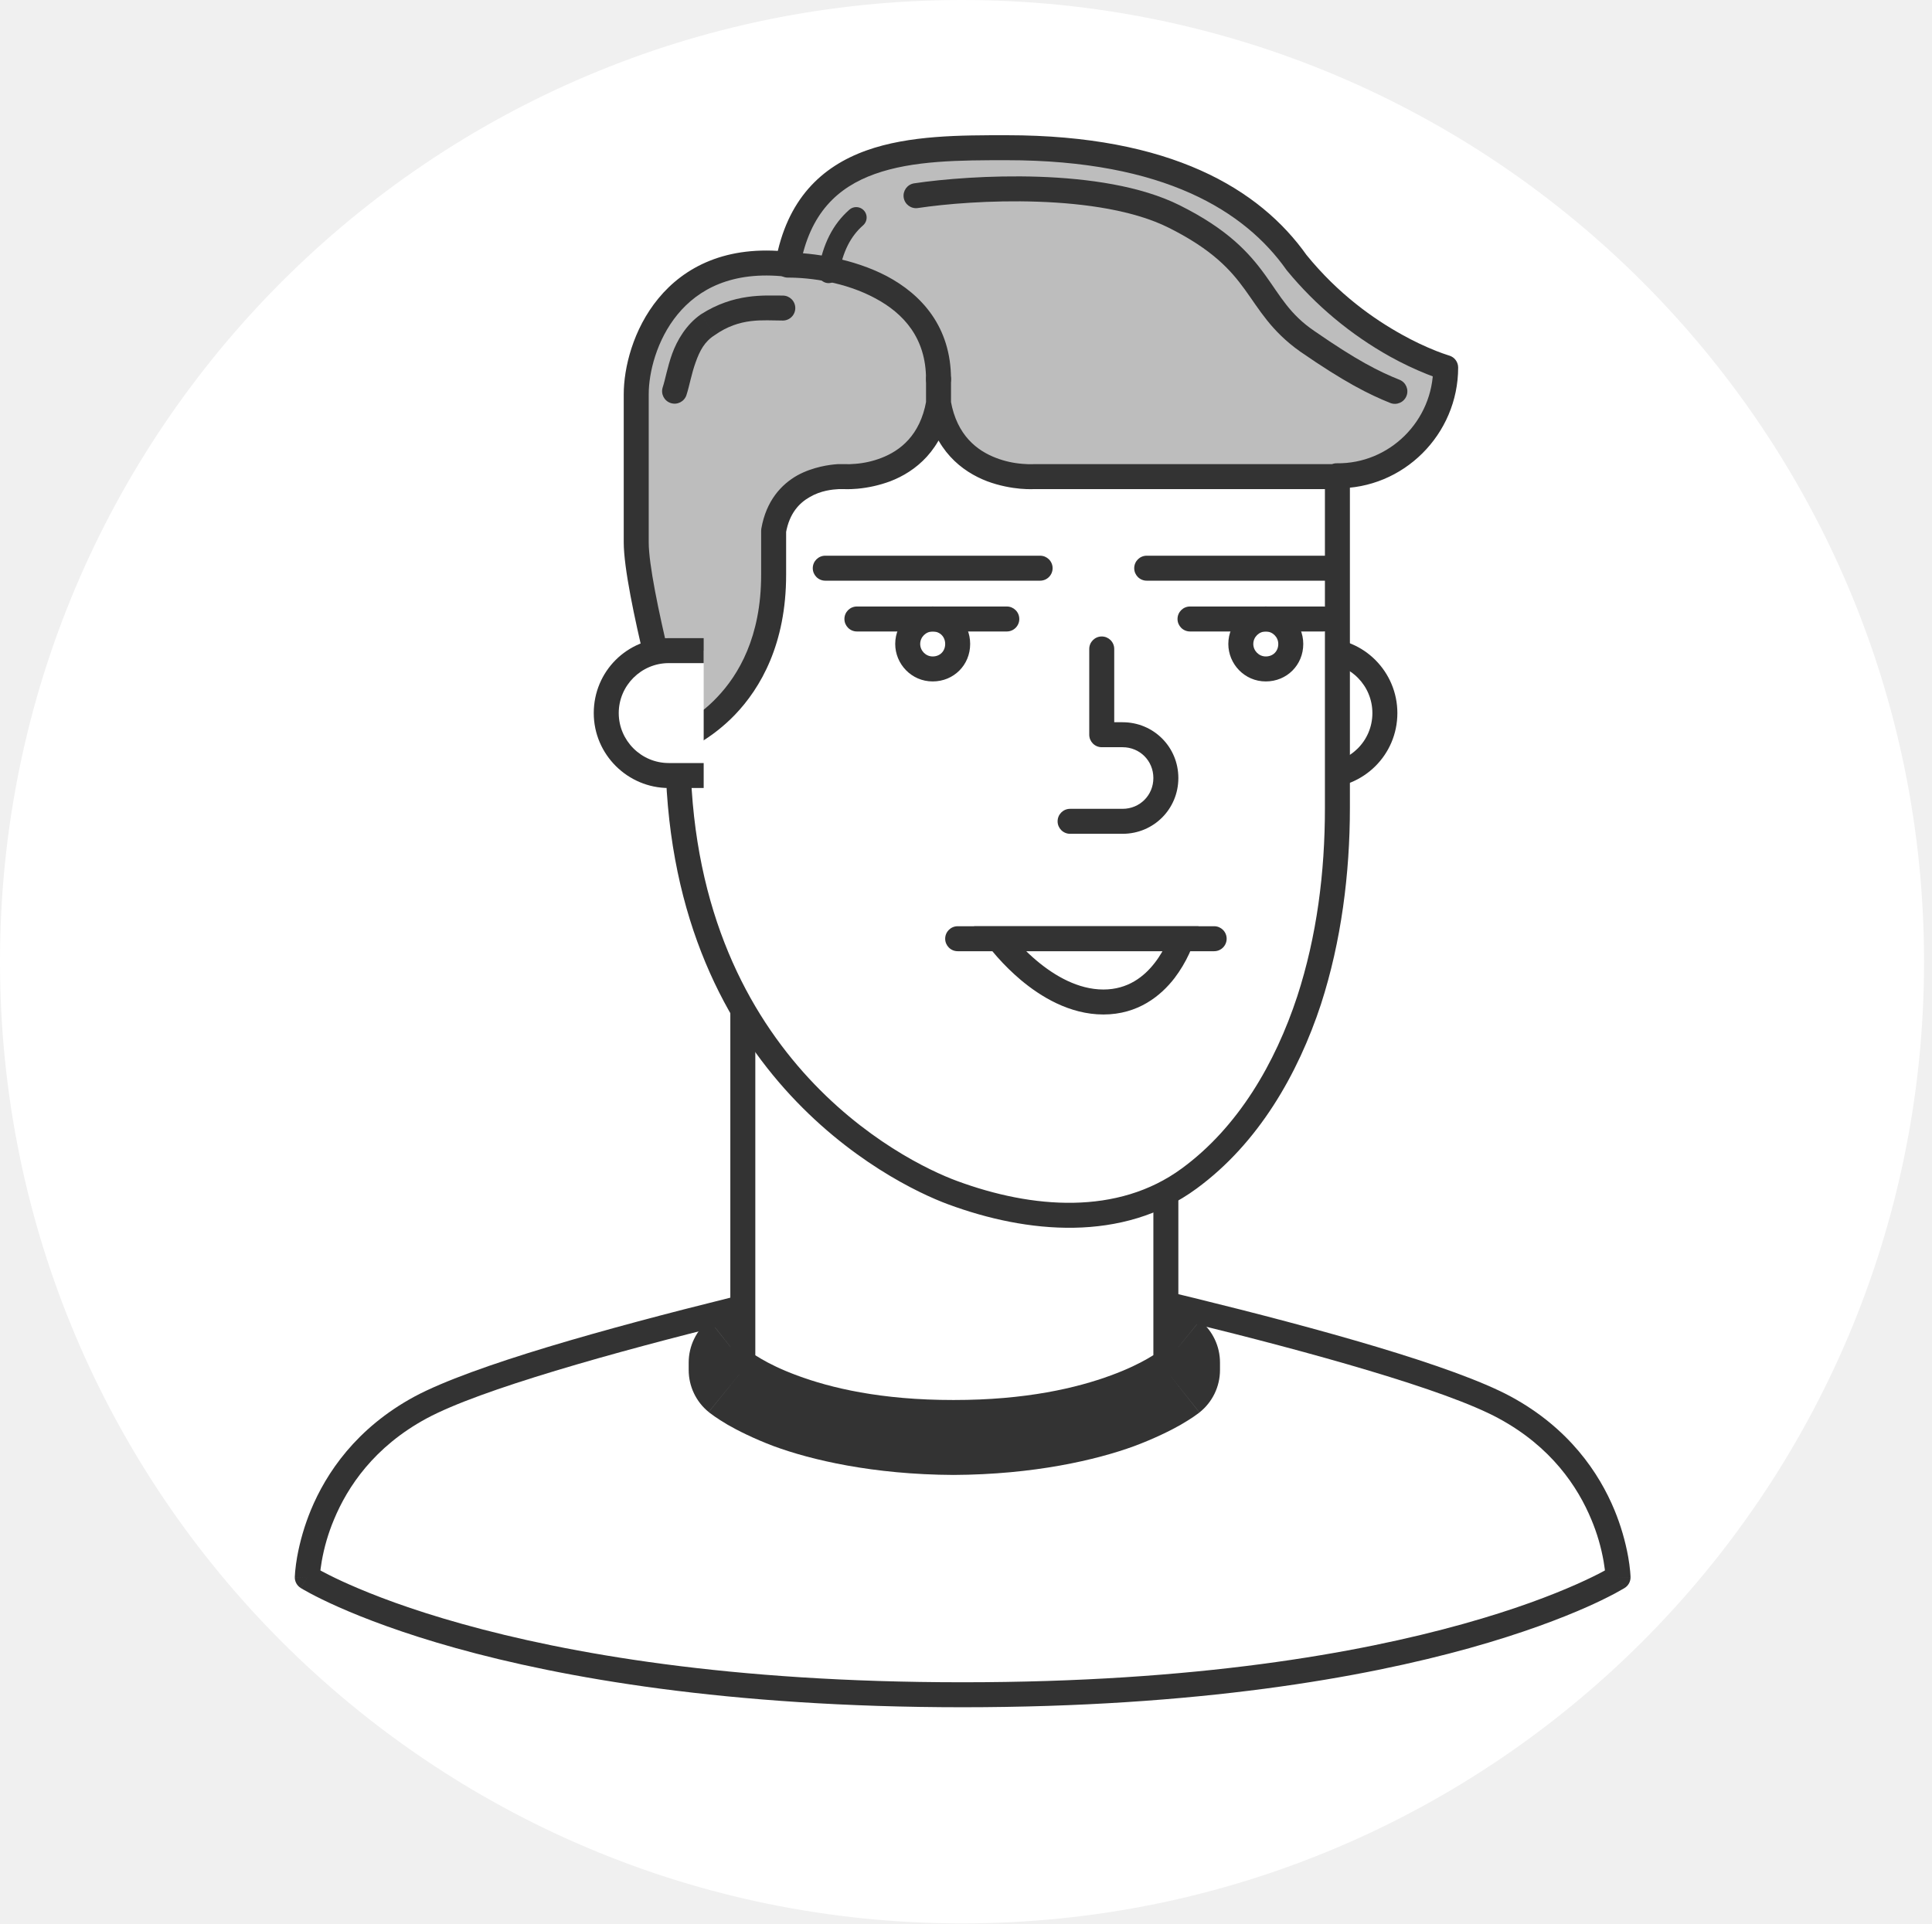
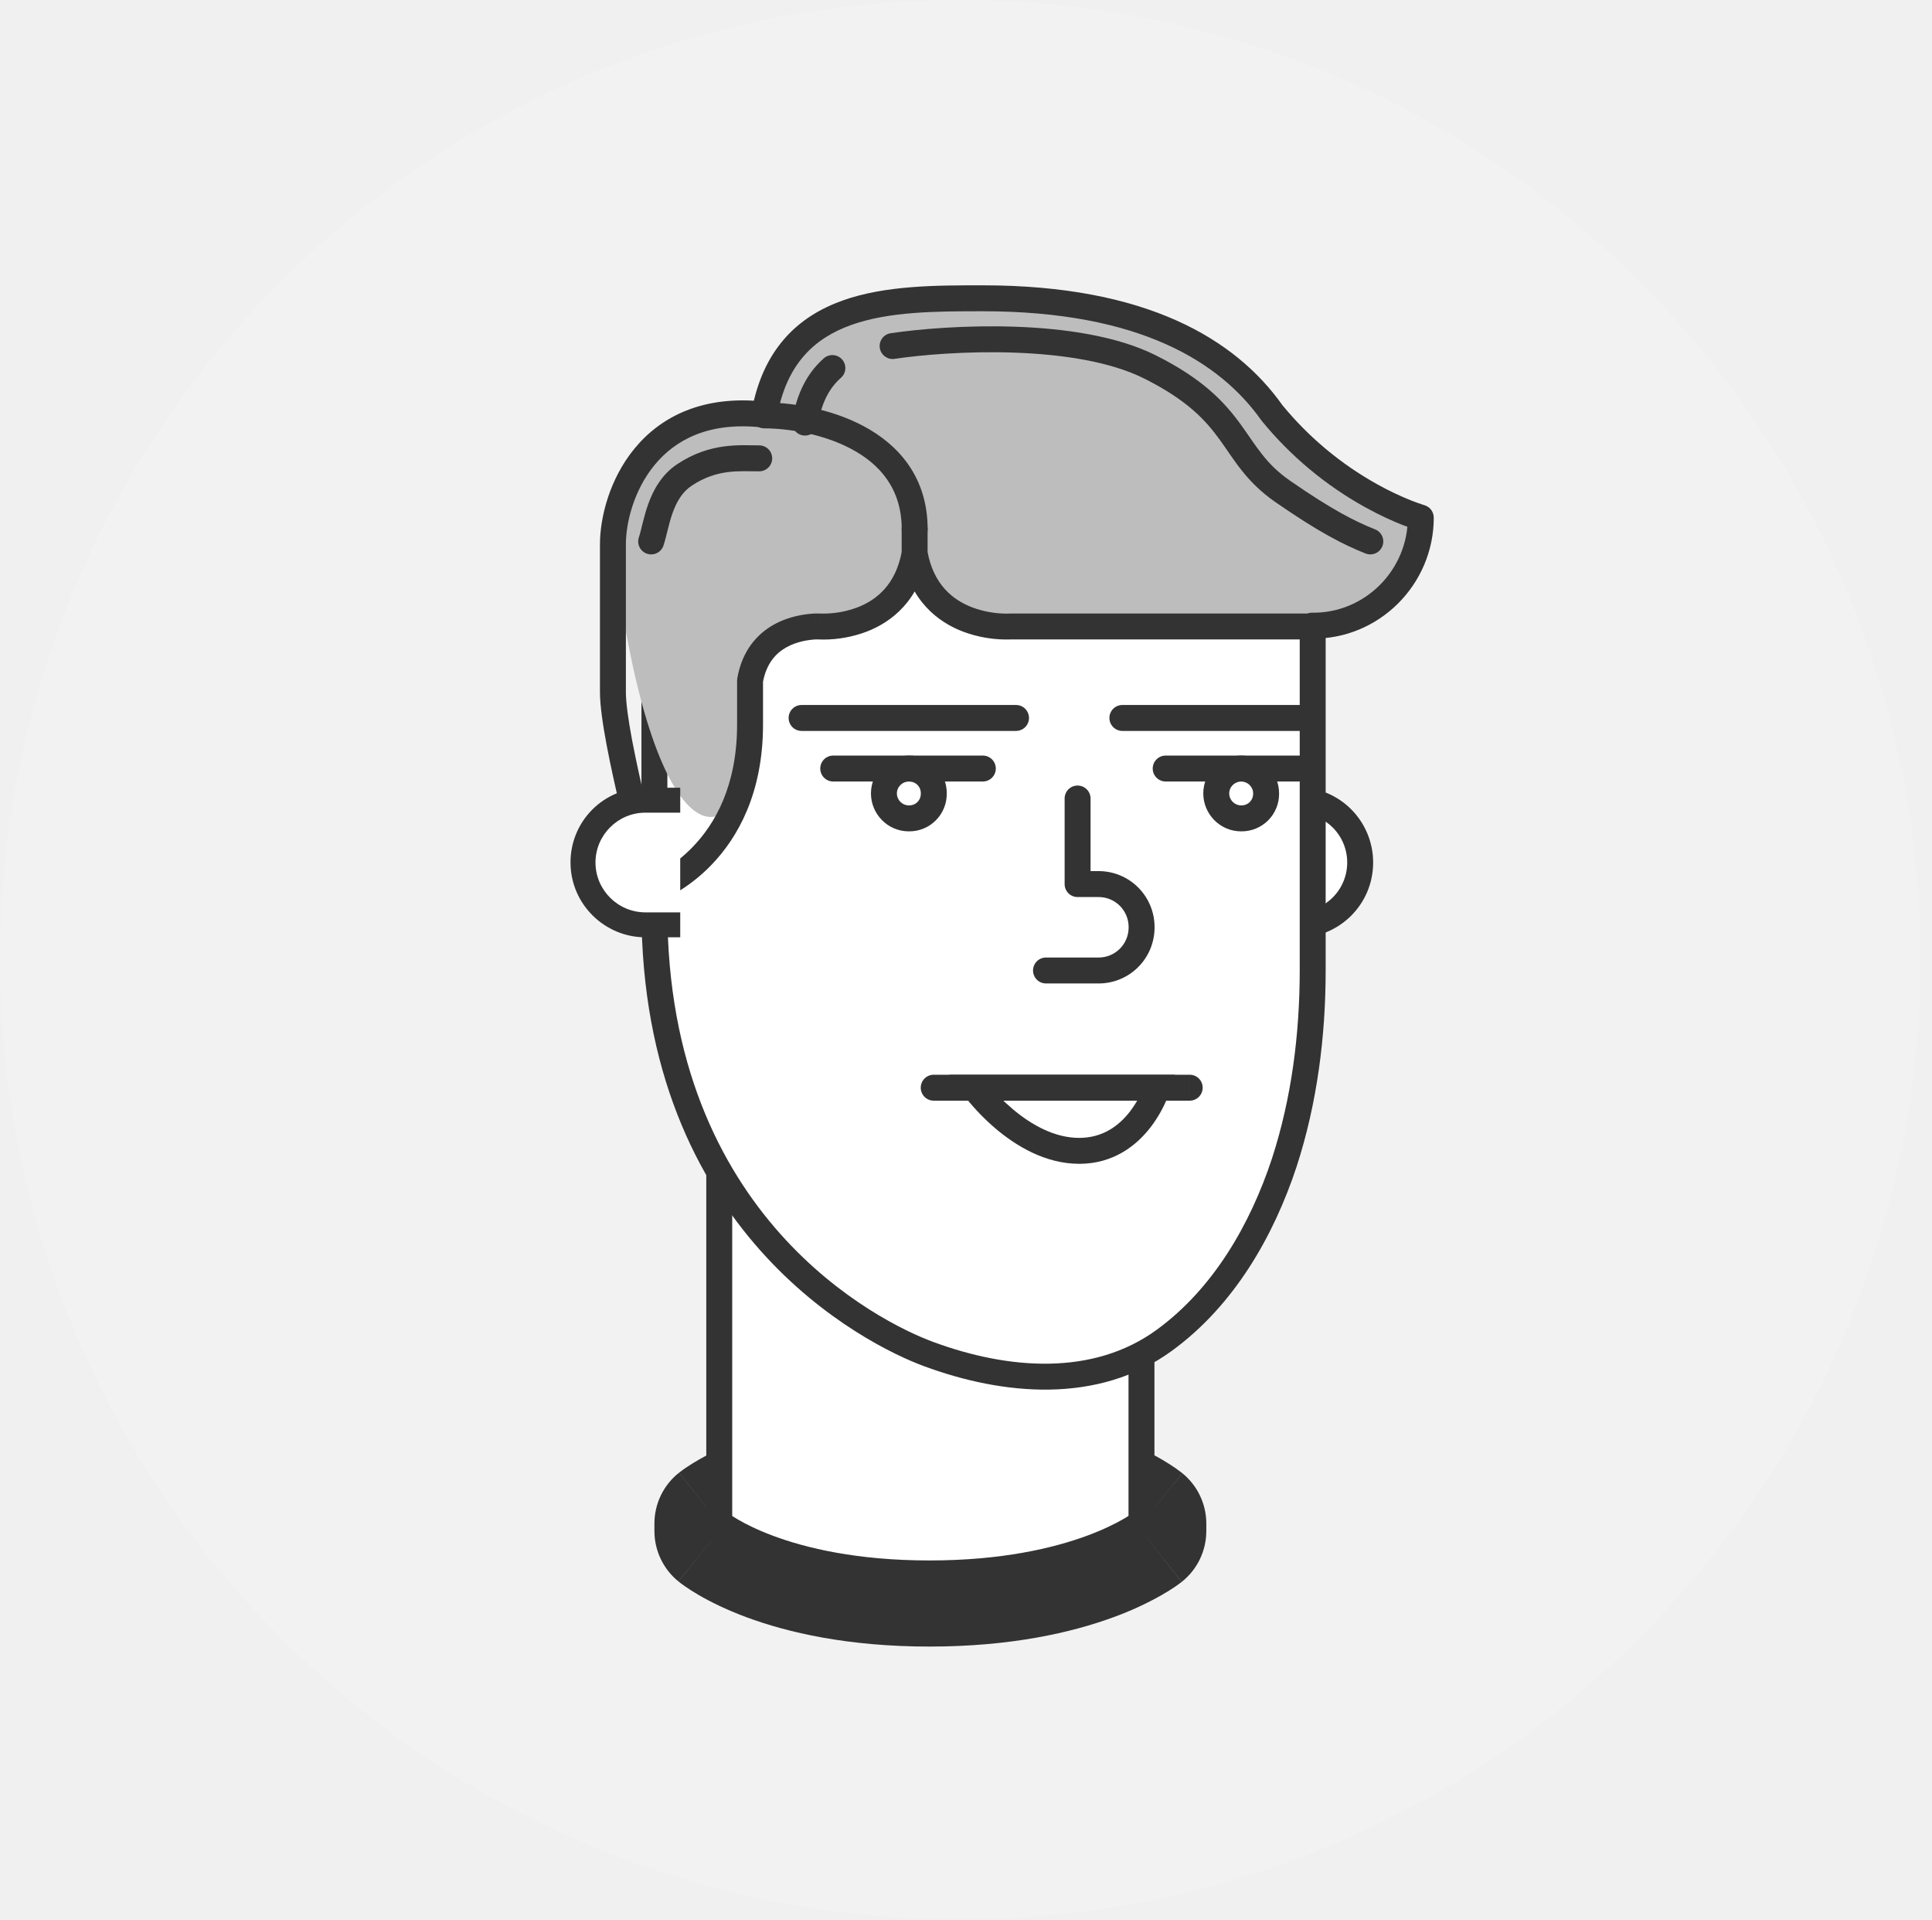
- <svg xmlns="http://www.w3.org/2000/svg" xmlns:xlink="http://www.w3.org/1999/xlink" width="232" height="231" viewBox="0 0 232 231" version="1.1">
-   <use xlink:href="#a" fill="#FFF" />
-   <g transform="translate(36.9 151.04)">
+ <svg xmlns="http://www.w3.org/2000/svg" xmlns:xlink="http://www.w3.org/1999/xlink" width="149" height="148" viewBox="0 0 149 148" version="1.1">
+   <use xlink:href="#a" fill="#F2F2F2" />
+   <g transform="translate(55.47 113.57)">
    <use xlink:href="#b" fill="#FFF" />
    <use xlink:href="#c" fill="#333" />
  </g>
-   <g transform="translate(89.2 157.54)">
+   <g transform="translate(55.47 72.31)">
    <use xlink:href="#d" fill="#FFF" />
    <use xlink:href="#e" fill="#333" />
  </g>
-   <g transform="translate(89.2 93.14)">
+   <g transform="translate(97.4 61.7)">
    <use xlink:href="#f" fill="#FFF" />
    <use xlink:href="#g" fill="#333" />
  </g>
-   <g transform="translate(154.6 78.14)">
+   <g transform="translate(50.47 40.79)">
    <use xlink:href="#h" fill="#FFF" />
    <use xlink:href="#i" fill="#333" />
  </g>
-   <g transform="translate(81.4 43.94)">
+   <g transform="translate(80.67 61.57)">
    <use xlink:href="#j" fill="#FFF" />
    <use xlink:href="#k" fill="#333" />
  </g>
-   <g transform="translate(128.5 77.94)">
+   <g transform="translate(68.17 59.26)">
    <use xlink:href="#l" fill="#FFF" />
    <use xlink:href="#m" fill="#333" />
  </g>
-   <g transform="translate(109 74.34)">
-     <use xlink:href="#n" fill="#FFF" />
-     <use xlink:href="#o" fill="#333" />
+   <use xlink:href="#n" transform="translate(64.26 59.26)" fill="#333" />
+   <g transform="translate(93.8 59.26)">
+     <use xlink:href="#o" fill="#FFF" />
+     <use xlink:href="#p" fill="#333" />
  </g>
-   <use xlink:href="#p" transform="translate(102.9 74.34)" fill="#333" />
-   <g transform="translate(149 74.34)">
-     <use xlink:href="#q" fill="#FFF" />
-     <use xlink:href="#r" fill="#333" />
+   <use xlink:href="#q" transform="translate(89.9 59.26)" fill="#333" />
+   <use xlink:href="#r" transform="translate(61.82 55.36)" fill="#333" />
+   <use xlink:href="#s" transform="translate(86.56 55.36)" fill="#333" />
+   <g transform="translate(47.27 23)">
+     <use xlink:href="#t" fill="#BDBDBD" />
+     <use xlink:href="#u" fill="#333" />
  </g>
-   <use xlink:href="#s" transform="translate(142.9 74.34)" fill="#333" />
-   <use xlink:href="#t" transform="translate(99.1 68.24)" fill="#333" />
-   <use xlink:href="#u" transform="translate(137.7 68.24)" fill="#333" />
-   <g transform="translate(76.4 17.74)">
-     <use xlink:href="#v" fill="#BDBDBD" />
+   <g transform="translate(72.01 83.87)">
+     <use xlink:href="#v" fill="#FFF" />
    <use xlink:href="#w" fill="#333" />
  </g>
-   <g transform="translate(115 112.74)">
+   <g transform="translate(75.15 83.87)">
    <use xlink:href="#x" fill="#FFF" />
    <use xlink:href="#y" fill="#333" />
  </g>
-   <g transform="translate(119.9 112.74)">
-     <use xlink:href="#z" fill="#FFF" />
-     <use xlink:href="#A" fill="#333" />
+   <g>
+     <use xlink:href="#z" transform="translate(44.96 61.7)" fill="#FFF" />
+     <use xlink:href="#A" transform="translate(44 60.74)" fill="#333" />
  </g>
  <g>
-     <use xlink:href="#B" transform="translate(72.8 78.14)" fill="#FFF" />
-     <use xlink:href="#C" transform="translate(71.3 76.64)" fill="#333" />
-   </g>
-   <g>
-     <use xlink:href="#D" transform="translate(94.6 31.84)" fill="#333" />
-     <use xlink:href="#E" transform="translate(81 36.98)" fill="#333" />
-     <use xlink:href="#F" transform="translate(99.5 26.14)" fill="#333" />
-     <use xlink:href="#G" transform="translate(110 22.68)" fill="#333" />
+     <use xlink:href="#B" transform="translate(58.94 32.03)" fill="#333" />
+     <use xlink:href="#C" transform="translate(50.22 35.33)" fill="#333" />
+     <use xlink:href="#D" transform="translate(62.08 28.38)" fill="#333" />
+     <use xlink:href="#E" transform="translate(68.81 26.16)" fill="#333" />
  </g>
  <defs>
-     <path id="a" d="M231.045 115.5c0 63.789-51.721 115.5-115.522 115.5C51.721 231 0 179.289 0 115.5S51.721 0 115.523 0c63.801 0 115.522 51.711 115.522 115.5z" />
-     <path id="b" d="M78.4 0s52.1 10.8 65.4 18c13.3 7.2 13.6 20.4 13.6 20.4S135 52.5 78.7 52.5C22.4 52.5 0 38.4 0 38.4S.3 25.2 13.6 18C27 10.8 78.4 0 78.4 0z" />
-     <path id="c" d="M78.4 0l.304-1.469a1.5 1.5 0 0 0-.612.001L78.4 0zm79 38.4l.799 1.27a1.5 1.5 0 0 0 .701-1.304l-1.5.034zM0 38.4l-1.5-.034a1.5 1.5 0 0 0 .7 1.303L0 38.4zM13.6 18l-.71-1.321-.004.002L13.6 18zM78.4 0l-.304 1.469h.002l.007.002c.006 0 .015.003.027.005l.111.024a353.19 353.19 0 0 1 2.109.445c1.449.31 3.53.758 6.073 1.32a881.606 881.606 0 0 1 19.33 4.492c7.333 1.797 15.056 3.812 21.785 5.83 6.72 2.014 12.327 3.984 15.546 5.732l1.428-2.638c-3.431-1.852-9.324-3.932-16.113-5.968-6.781-2.032-14.577-4.067-21.931-5.87a886.866 886.866 0 0 0-27.614-6.28l-.113-.024-.029-.006a2.69 2.69 0 0 0-.007-.001h-.002L78.4 0zm64.686 19.32c6.289 3.404 9.482 8.205 11.115 12.153a23.371 23.371 0 0 1 1.467 5.01 17.515 17.515 0 0 1 .228 1.85l.004.087v.016c0-.001 0-.002 1.5-.036 1.5-.034 1.5-.035 1.5-.036v-.002l-.001-.004v-.013l-.001-.041-.007-.137c-.006-.107-.017-.279-.036-.484a21.777 21.777 0 0 0-.232-1.716 27.761 27.761 0 0 0-1.649-5.64c-1.842-4.452-5.449-9.85-12.46-13.646l-1.428 2.638zM157.4 38.4l-.798-1.27h0l-.006.004-.038.023c-.041.024-.095.057-.177.104-.17.1-.414.237-.76.421-.706.378-1.752.904-3.209 1.55-2.946 1.307-7.403 3.032-13.653 4.773-12.568 3.508-32.042 7-60.059 6.995v3c28.283-.006 48.159-3.563 60.866-7.105 6.388-1.784 11.049-3.585 14.063-4.92a53.294 53.294 0 0 0 3.405-1.646 28.667 28.667 0 0 0 1.076-.605l.061-.037a.191.191 0 0 0 .018-.011l.006-.004.002-.002c.001 0 .002 0-.797-1.27zM78.7 51c-28.017.006-47.49-3.487-60.06-6.995-6.249-1.741-10.706-3.466-13.652-4.773a48.81 48.81 0 0 1-3.21-1.55 23.75 23.75 0 0 1-.98-.552L0 38.4c-.8 1.27-.798 1.27-.797 1.27l.002.002.006.004a2.12 2.12 0 0 0 .079.048l.222.132c.186.107.477.272.854.473.739.394 1.882.97 3.405 1.645 3.014 1.337 7.675 3.137 14.063 4.92C30.541 50.438 50.417 53.995 78.7 54v-3zM0 38.4l1.5.035v-.015l.004-.087a17.585 17.585 0 0 1 .228-1.85 23.387 23.387 0 0 1 1.467-5.01c1.633-3.948 4.826-8.75 11.115-12.154l-1.428-2.638C5.875 20.476 2.268 25.875.426 30.327a27.763 27.763 0 0 0-1.649 5.64 21.964 21.964 0 0 0-.232 1.716 14.444 14.444 0 0 0-.045.68v.001c0 .001 0 .002 1.5.036zm14.31-19.079c3.247-1.75 8.832-3.72 15.502-5.735 6.677-2.018 14.322-4.033 21.574-5.83a875.674 875.674 0 0 1 27.176-6.257l.11-.023.028-.006.006-.002h.002L78.4 0a291.441 291.441 0 0 0-.31-1.468h-.001l-.007.002-.029.006a150.078 150.078 0 0 0-.546.116l-1.659.356a880.027 880.027 0 0 0-25.184 5.832c-7.273 1.803-14.99 3.838-21.72 5.87-6.736 2.036-12.6 4.114-16.054 5.965l1.42 2.642z" />
-     <path id="d" d="M50.8 7s-7.7 6.1-25.5 6.1S0 7 0 7v-.9S7.7 0 25.5 0s25.3 6.1 25.3 6.1V7z" />
-     <path id="e" d="M50.8 7l4.036 5.095A6.5 6.5 0 0 0 57.3 7h-6.5zM0 7h-6.5a6.5 6.5 0 0 0 2.399 5.043L0 7zm0-.9l-4.036-5.095A6.5 6.5 0 0 0-6.5 6.1H0zm50.8 0h6.5a6.5 6.5 0 0 0-2.399-5.043L50.8 6.1zm0 .9c-4.036-5.095-4.033-5.097-4.03-5.1a.364.364 0 0 0 .015-.012 5.897 5.897 0 0 0 .073-.056 8.209 8.209 0 0 1-.766.478c-.846.487-1.875 1.013-3.609 1.639C38.695 5.353 33.44 6.645 25.3 6.6v13c9.661-.045 17.155-1.803 21.667-3.449 2.416-.899 4.425-1.898 5.579-2.555.646-.373 1.23-.746 1.543-.959a19.44 19.44 0 0 0 .634-.454 15.583 15.583 0 0 0 .09-.07l.012-.009.006-.004c.002-.003.005-.005-4.031-5.1zm-25.5-.4c-8.133.045-13.327-1.242-17.059-2.642-1.701-.621-2.694-1.138-3.518-1.62a7.513 7.513 0 0 1-.655-.412c-.052-.036-.094-.068-.067-.048a3.93 3.93 0 0 1 .079.062l.01.008.006.005C4.098 1.955 4.1 1.957 0 7s-4.098 5.045-4.096 5.047l.006.005.013.01a3.245 3.245 0 0 0 .09.072 15.005 15.005 0 0 0 .633.464c.31.215.89.595 1.531.971 1.139.66 3.133 1.67 5.532 2.573 4.468 1.65 11.924 3.413 21.591 3.458v-13zM6.5 7v-.9h-13V7h13zM0 6.1c4.036 5.095 4.033 5.097 4.03 5.1l-.005.004-.01.008a1.697 1.697 0 0 0-.018.014l-.03.022-.025.02a8.188 8.188 0 0 1 .766-.478c.846-.487 1.875-1.013 3.609-1.639C12.105 7.747 17.36 6.455 25.5 6.5v-13c-9.661.045-17.155 1.803-21.667 3.449-2.416.899-4.425 1.898-5.579 2.555-.646.373-1.23.746-1.543.959a19.312 19.312 0 0 0-.634.454 12.944 12.944 0 0 0-.102.079L-4.03 1c-.002.002-.005.004 4.031 5.099zm25.5.4c8.133-.045 13.327 1.242 17.059 2.642 1.701.621 2.695 1.138 3.518 1.62.34.197.485.294.655.412.052.036.094.068.067.048l-.03-.023-.03-.024a3.117 3.117 0 0 1-.035-.028c-.002-.002-.005-.004 4.096-5.047s4.099-5.045 4.096-5.047l-.006-.005-.013-.01a4.32 4.32 0 0 0-.09-.072A15.572 15.572 0 0 0 54.153.5a26.19 26.19 0 0 0-1.531-.97c-1.139-.66-3.133-1.67-5.532-2.573C42.623-4.692 35.167-6.455 25.5-6.5v13zm18.8-.4V7h13v-.9h-13z" />
-     <path id="f" d="M50.8 70.4s-7.7 6.1-25.5 6.1S0 70.4 0 70.4V0h50.8v70.4z" />
-     <path id="g" d="M50.8 70.4l.931 1.176A1.5 1.5 0 0 0 52.3 70.4h-1.5zM0 70.4h-1.5c0 .451.203.879.554 1.164L0 70.4zM0 0v-1.5A1.5 1.5 0 0 0-1.5 0H0zm50.8 0h1.5a1.5 1.5 0 0 0-1.5-1.5V0zm0 70.4c-.931-1.176-.93-1.176-.93-1.177l.002-.002h.001l-.006.004a7.056 7.056 0 0 1-.276.196c-.23.157-.55.364-1.017.63-.964.552-2.37 1.26-4.366 1.991C40.14 73.539 34.024 75.01 25.3 75v3c9.076-.01 15.709-1.59 19.942-3.142 2.154-.794 3.786-1.611 4.821-2.203.534-.306.954-.575 1.215-.752a11.303 11.303 0 0 0 .41-.293l.027-.022.01-.007.003-.003.002-.001s.002-.001-.93-1.177zM25.3 75c-8.723.01-14.787-1.46-18.802-2.956-1.97-.73-3.348-1.435-4.293-1.987-.456-.265-.768-.47-.992-.626a6.449 6.449 0 0 1-.266-.194l-.006-.005.002.001.001.001.001.001S.946 69.236 0 70.4a123.412 123.412 0 0 0-.944 1.166l.004.003.01.008a3.217 3.217 0 0 0 .116.09c.067.05.179.132.315.227.256.177.668.448 1.194.755 1.017.593 2.627 1.412 4.757 2.207C9.637 76.41 16.223 77.99 25.3 78v-3zM1.5 70.4V0h-3v70.4h3zM0 1.5h50.8v-3H0v3zM49.3 0v70.4h3V0h-3z" />
-     <path id="h" d="M4.2 15c4.1 0 7.5-3.3 7.5-7.5C11.7 3.4 8.4 0 4.2 0H0v15h4.2z" />
-     <path id="i" d="M0 0v-1.5A1.5 1.5 0 0 0-1.5 0H0zm0 15h-1.5A1.5 1.5 0 0 0 0 16.5V15zm4.2 1.5c4.915 0 9-3.959 9-9h-3c0 3.358-2.715 6-6 6v3zm9-9c0-4.915-3.959-9-9-9v3c3.359 0 6 2.715 6 6h3zm-9-9H0v3h4.2v-3zM-1.5 0v15h3V0h-3zM0 16.5h4.2v-3H0v3z" />
-     <path id="j" d="M0 0v45.9c0 37.8 26.2 50.9 33 53.4 9.2 3.4 20.1 4.4 28.4-1.7 7.1-5.2 11.7-13.2 14.4-21.4 2.4-7.4 3.4-15.3 3.4-23.1V0H0z" />
-     <path id="k" d="M33 99.3l.52-1.407h-.002L33 99.3zm28.4-1.7l-.886-1.21-.002.001.888 1.209zm14.4-21.4l1.425.47.002-.007L75.8 76.2zM79.2 0h1.5v-1.5h-1.5V0zM-1.5 0v45.9h3V0h-3zm0 45.9c0 38.692 26.885 52.199 33.982 54.808l1.036-2.816C27.015 95.502 1.5 82.808 1.5 45.9h-3zm33.98 54.807c9.384 3.468 20.905 4.645 29.808-1.898l-1.776-2.418c-7.696 5.657-17.976 4.834-26.992 1.502l-1.04 2.814zm29.806-1.897c7.437-5.447 12.18-13.762 14.939-22.14l-2.85-.94c-2.64 8.022-7.098 15.707-13.861 20.66l1.772 2.42zm14.94-22.147c2.438-7.536 3.471-15.669 3.474-23.563h-3c.003 7.706-.964 15.373-3.327 22.637l2.854.926zM80.7 53.1V0h-3v53.1h3zM79.2-1.5H0v3h79.2v-3z" />
-     <path id="l" d="M0 20.7h6.3c2.9 0 5.2-2.3 5.2-5.2 0-2.9-2.3-5.2-5.2-5.2H3.8V0" />
-     <path id="m" d="M0 19.2a1.5 1.5 0 1 0 0 3v-3zm3.8-8.9H2.3a1.5 1.5 0 0 0 1.5 1.5v-1.5zM5.3 0a1.5 1.5 0 1 0-3 0h3zM0 22.2h6.3v-3H0v3zm6.3 0c3.728 0 6.7-2.971 6.7-6.7h-3c0 2.072-1.628 3.7-3.7 3.7v3zm6.7-6.7c0-3.728-2.972-6.7-6.7-6.7v3c2.072 0 3.7 1.628 3.7 3.7h3zM6.3 8.8H3.8v3h2.5v-3zm-1 1.5V0h-3v10.3h3z" />
-     <path id="n" d="M6 3c0 1.7-1.3 3-3 3S0 4.6 0 3c0-1.7 1.4-3 3-3 1.7 0 3 1.3 3 3z" />
-     <path id="o" d="M4.5 3c0 .872-.628 1.5-1.5 1.5v3c2.528 0 4.5-1.972 4.5-4.5h-3zM3 4.5c-.84 0-1.5-.696-1.5-1.5h-3C-1.5 5.396.44 7.5 3 7.5v-3zM1.5 3c0-.84.696-1.5 1.5-1.5v-3C.604-1.5-1.5.44-1.5 3h3zM3 1.5c.872 0 1.5.628 1.5 1.5h3C7.5.472 5.528-1.5 3-1.5v3z" />
-     <path id="p" d="M0-1.5a1.5 1.5 0 1 0 0 3v-3zm18 3a1.5 1.5 0 0 0 0-3v3zm-18 0h18v-3H0v3z" />
-     <path id="q" d="M6 3c0 1.7-1.3 3-3 3S0 4.6 0 3c0-1.7 1.4-3 3-3s3 1.3 3 3z" />
-     <path id="r" d="M4.5 3c0 .872-.628 1.5-1.5 1.5v3c2.528 0 4.5-1.972 4.5-4.5h-3zM3 4.5c-.84 0-1.5-.696-1.5-1.5h-3C-1.5 5.396.44 7.5 3 7.5v-3zM1.5 3c0-.84.696-1.5 1.5-1.5v-3C.604-1.5-1.5.44-1.5 3h3zM3 1.5c.804 0 1.5.66 1.5 1.5h3C7.5.44 5.396-1.5 3-1.5v3z" />
-     <path id="s" d="M0-1.5a1.5 1.5 0 1 0 0 3v-3zm16 3a1.5 1.5 0 0 0 0-3v3zm-16 0h16v-3H0v3z" />
-     <path id="t" d="M0-1.5a1.5 1.5 0 0 0 0 3v-3zm25.8 3a1.5 1.5 0 0 0 0-3v3zM0 1.5h25.8v-3H0v3z" />
-     <path id="u" d="M0-1.5a1.5 1.5 0 0 0 0 3v-3zm22.8 3a1.5 1.5 0 1 0 0-3v3zM0 1.5h22.8v-3H0v3z" />
-     <path id="v" d="M97.2 26.4s-9.9-2.8-17.9-12.6C74 6.3 63.8 0 44.5 0 33.4 0 20.7 0 18.2 14 4.1 12.4 0 23.9 0 29.6v17.8c0 5.7 5 23.7 5 23.7S16.5 67 16.5 51.3V46c1-5.7 6-6.4 7.8-6.5h.6s9.7.7 11.4-8.8v-2.9 2.9c1.7 9.5 11.5 8.8 11.5 8.8h36.3v-.1c7.2.1 13.1-5.8 13.1-13z" />
-     <path id="w" d="M97.2 26.4h1.5a1.5 1.5 0 0 0-1.092-1.443L97.2 26.4zM79.3 13.8l-1.225.866c.02.028.041.056.063.083L79.3 13.8zm-61.1.2l-.17 1.49a1.5 1.5 0 0 0 1.647-1.226L18.2 14zM5 71.1l-1.445.401a1.5 1.5 0 0 0 1.949 1.012L5 71.1zM16.5 46l-1.477-.26A1.492 1.492 0 0 0 15 46h1.5zm7.8-6.5V38c-.028 0-.056 0-.083.002L24.3 39.5zm.6 0l.108-1.496A1.497 1.497 0 0 0 24.9 38v1.5zm11.4-8.8l1.477.264a1.5 1.5 0 0 0 .023-.264h-1.5zm1.5-2.9a1.5 1.5 0 0 0-3 0h3zm-1.5 2.9h-1.5c0 .089.008.177.023.264L36.3 30.7zm11.5 8.8V38c-.036 0-.071.001-.107.004L47.8 39.5zm36.3 0V41a1.5 1.5 0 0 0 1.5-1.5h-1.5zm0-.1l.02-1.5a1.5 1.5 0 0 0-1.52 1.5h1.5zm13.1-13a246.29 246.29 0 0 1 .41-1.443h-.001l-.013-.004-.068-.02a22.626 22.626 0 0 1-1.449-.518 34.595 34.595 0 0 1-4.102-1.952c-3.406-1.884-7.655-4.86-11.515-9.612l-2.324 1.898a43.52 43.52 0 0 0 12.385 10.338 38.959 38.959 0 0 0 4.455 2.118c.551.217 1.007.378 1.306.478a17.406 17.406 0 0 0 .463.147l.03.009a.391.391 0 0 0 .009.003h.003l.002.001.409-1.443zM80.525 12.934C74.873 4.936 64.15-1.5 44.5-1.5v3c18.95 0 28.627 6.164 33.575 13.166l2.45-1.732zM44.5-1.5c-5.48 0-11.713-.017-16.882 1.838-5.346 1.92-9.544 5.835-10.895 13.398l2.954.528c1.15-6.437 4.551-9.521 8.955-11.102C33.213 1.517 38.88 1.5 44.5 1.5v-3zM18.37 12.51c-7.543-.856-12.597 1.81-15.716 5.6C-.392 21.81-1.5 26.466-1.5 29.6h3c0-2.567.942-6.511 3.47-9.584 2.457-2.985 6.503-5.27 13.06-4.526l.34-2.98zM-1.5 29.6v17.8h3V29.6h-3zm0 17.8c0 3.066 1.305 9.183 2.541 14.337a318.918 318.918 0 0 0 2.499 9.71l.01.04.004.01v.004L5 71.1l1.445-.402v-.002l-.003-.01-.01-.037a116.423 116.423 0 0 1-.2-.727 314.37 314.37 0 0 1-2.274-8.885C2.696 55.768 1.5 50.035 1.5 47.4h-3zM5 71.1a111.187 111.187 0 0 0 .508 1.412l.005-.002.013-.005.038-.014c.026-.01.073-.028.125-.05.094-.037.248-.102.425-.182.336-.153.854-.409 1.44-.75a20.638 20.638 0 0 0 4.277-3.381C14.958 64.878 18 59.56 18 51.3h-3c0 7.439-2.708 12.022-5.33 14.747a16.273 16.273 0 0 1-3.63 2.872 12.297 12.297 0 0 1-1.47.74 3.454 3.454 0 0 1-.079.03h.002l.002-.001L5 71.1zm13-19.8v-3h-3v3h3zm0-3v-.1h-3v.1h3zm0-.1V46h-3v2.2h3zm-.023-1.94c.416-2.371 1.617-3.604 2.858-4.303 1.33-.78 2.694-.913 3.548-.96l-.166-2.995c-.946.054-2.981.322-4.852 1.34-1.959 1.102-3.758 3.07-4.342 6.399l2.954.518zM24.3 41h.6v-3h-.6v3zm.6-1.5a136.64 136.64 0 0 0-.106 1.496h.006a.6.6 0 0 1 .01.001l.034.002a8.857 8.857 0 0 0 .473.012c.289.001.742-.011 1.257-.056a15.393 15.393 0 0 0 3.926-.892c3.029-1.163 6.317-3.735 7.276-9.099l-2.953-.528c-.74 4.136-3.152 5.964-5.398 6.826a11.022 11.022 0 0 1-3.115.705 10.366 10.366 0 0 1-1.298.037h-.009.003c.001 0 .002 0-.106 1.496zm12.9-8.8v-2.9h-3v2.9h3zm-3-2.9v2.9h3v-2.9h-3zm.023 3.164c.961 5.37 4.281 7.94 7.331 9.1 1.475.553 2.956.803 3.957.891.52.045.976.057 1.268.056a10.799 10.799 0 0 0 .476-.012l.033-.002h.017c.001 0 .002 0-.105-1.497l-.106-1.496h.003s.001 0 0 0h-.009l-.057.003a10.638 10.638 0 0 1-1.258-.04 11.254 11.254 0 0 1-3.152-.706c-2.275-.866-4.705-2.695-5.444-6.825l-2.954.528zM47.8 41h36.3v-3H47.8v3zm36.3-1.5h1.5v-.002-.01-.088h-3V39.5h1.5zm-.02 1.4c8.048.112 14.62-6.476 14.62-14.5h-3c0 6.376-5.228 11.588-11.58 11.5l-.04 3z" />
-     <path id="x" d="M0 0h30.8" />
-     <path id="y" d="M0-1.5a1.5 1.5 0 0 0 0 3v-3zm30.8 3a1.5 1.5 0 0 0 0-3v3zM0 1.5h15.9v-3H0v3zm15.9 0h14.9v-3H15.9v3z" />
-     <path id="z" d="M0 0h22s-2.3 7.6-9.4 7.6C5.5 7.6 0 0 0 0z" />
-     <path id="A" d="M0 0v-1.5h-2.937L-1.215.88 0 0zm22 0l1.436.434.585-1.934H22V0zm-9.4 7.6v1.5-1.5zM0 1.5h22v-3H0v3zM22 0c-1.436-.434-1.436-.435-1.435-.436v-.002l-.001.006a10.223 10.223 0 0 1-.398.995c-.306.67-.732 1.472-1.392 2.322C17.488 4.555 15.534 6.1 12.6 6.1v3c4.167 0 6.912-2.255 8.551-4.385a15.885 15.885 0 0 0 1.742-2.903c.18-.392.319-.742.401-.966a10.33 10.33 0 0 0 .129-.37L23.43.45a.478.478 0 0 0 .003-.01V.438l.001-.001S23.435.434 22 0zm-9.4 6.1c-3.029 0-5.84-1.636-7.998-3.449a22.898 22.898 0 0 1-3.341-3.47 5.607 5.607 0 0 1-.039-.05l-.007-.01-.001-.002a.075.075 0 0 1 0 .001L0 0l-1.215.88.001.001.002.003.005.007a6.857 6.857 0 0 0 .073.098c.046.06.118.155.207.268.172.217.44.544.77.921a27.29 27.29 0 0 0 2.83 2.77C5.04 6.937 8.529 9.1 12.6 9.1v-3z" />
-     <path id="B" d="M7.5 0C3.4 0 0 3.3 0 7.5 0 11.6 3.3 15 7.5 15h4.2V0H7.5z" />
-     <path id="C" d="M13.2 18H9c-4.9 0-9-4-9-9s4-9 9-9h4.2v3H9C5.7 3 3 5.7 3 9s2.7 6 6 6h4.2v3z" />
-     <path id="D" d="M0-1.5a1.5 1.5 0 1 0 0 3v-3zm16.6 15.2a1.5 1.5 0 1 0 3 0h-3zM0 1.5c2.747-.004 6.913.552 10.484 2.475 3.46 1.838 6.116 4.82 6.116 9.725h3c0-6.296-3.545-10.163-7.709-12.375C7.837-.802 2.953-1.496 0-1.5v3z" />
-     <path id="E" d="M13 1.519a1.5 1.5 0 0 0 0-3v3zm-9 .5L3.168.77 4 2.019zm-5.423 7.526a1.5 1.5 0 0 0 2.846.948l-2.846-.948zM13-1.481C10.75-1.48 7.177-1.792 3.168.77l1.664 2.496c3.052-2.143 5.75-1.75 8.168-1.748v-3zM3.168.77C1.398 2 .301 3.898-.286 5.509c-.582 1.63-.836 3.148-1.137 4.036l2.846.948c.366-1.113.612-2.595 1.113-3.965.496-1.388 1.067-2.492 2.296-3.261L3.168.771z" />
-     <path id="F" d="M-1.233 6.395a1.25 1.25 0 1 0 2.466.41l-2.466-.41zM4.127.937A1.25 1.25 0 1 0 2.473-.937L4.127.937zM1.233 6.806C1.697 4.019 2.69 2.205 4.127.937L2.473-.937C.51.795-.697 3.182-1.233 6.395l2.466.41z" />
-     <path id="G" d="M-.223-.662a1.5 1.5 0 0 0 .446 2.967L-.223-.662zM47 18.322l.854-1.233L47 18.322zm9.943 7.393a1.5 1.5 0 0 0 1.114-2.786l-1.114 2.786zM.223 2.305c3.286-.493 8.699-.959 14.425-.76 5.756.199 11.576 1.066 15.681 3.118l1.342-2.683C26.976-.367 20.629-1.25 14.75-1.452c-5.906-.2-11.593.284-14.974.79l.446 2.967zm30.106 2.358c5.262 2.631 7.457 5.088 9.144 7.414 1.753 2.411 3.154 4.99 6.673 7.478l1.708-2.466c-2.981-2.012-4.08-4.184-5.952-6.773C39.964 7.643 37.409 4.85 31.67 1.98l-1.342 2.683zm15.817 14.892c5.29 3.657 8.24 5.135 10.797 6.16l1.114-2.786c-2.443-.976-5.093-2.298-10.203-5.84l-1.708 2.466z" />
+     <path id="a" d="M148.1 74c0 40.869-33.153 74-74.05 74S0 114.869 0 74C0 33.13 33.153 0 74.05 0s74.05 33.13 74.05 74z" />
+     <path id="b" d="M32.563 4.485s-4.936 3.908-16.346 3.908S0 4.485 0 4.485v-.577S4.936 0 16.346 0s16.217 3.908 16.217 3.908v.577z" />
+     <path id="c" d="M32.563 4.485l3.104 3.92a5 5 0 0 0 1.896-3.92h-5zM0 4.485h-5a5 5 0 0 0 1.846 3.88L0 4.485zm0-.577l-3.104-3.92A5 5 0 0 0-5 3.908h5zm32.563 0h5a5 5 0 0 0-1.846-3.88l-3.154 3.88zm0 .577C29.459.565 29.46.563 29.463.562l.004-.004.008-.006.015-.011.024-.02.029-.02c.01-.008.002-.002-.025.016-.053.037-.181.12-.386.238-.409.233-1.13.602-2.187.99-2.105.773-5.607 1.648-10.728 1.648v10c6.29 0 10.96-1.08 14.176-2.26a24.484 24.484 0 0 0 3.701-1.697c.437-.249.784-.47 1.045-.648a10.714 10.714 0 0 0 .519-.376l.004-.004c.002-.002.005-.003-3.1-3.923zM16.217 3.393c-5.12 0-8.584-.874-10.645-1.64-1.036-.386-1.735-.75-2.126-.978a5.54 5.54 0 0 1-.363-.228L3.065.535a2.151 2.151 0 0 1 .072.057l.008.006.005.004c.002.001.004.003-3.15 3.883s-3.152 3.881-3.15 3.883a3.36 3.36 0 0 1 .082.065 7.991 7.991 0 0 0 .443.325c.26.181.605.406 1.038.658.866.505 2.082 1.118 3.675 1.71 3.195 1.188 7.84 2.267 14.13 2.267v-10zM5 4.485v-.577H-5v.577H5zm-5-.577c3.104 3.92 3.102 3.922 3.1 3.924l-.005.003-.008.006a2.907 2.907 0 0 1-.067.052c-.01.007-.002 0 .025-.017.053-.037.18-.12.386-.238.409-.233 1.13-.602 2.187-.99C7.722 5.875 11.225 5 16.346 5V-5C10.056-5 5.386-3.92 2.17-2.74a24.48 24.48 0 0 0-3.702 1.697 15.9 15.9 0 0 0-1.044.648 10.832 10.832 0 0 0-.51.369l-.01.007a2.426 2.426 0 0 1-.004.004c-.002.002-.004.003 3.1 3.923zM16.346 5c5.12 0 8.584.875 10.644 1.64 1.036.386 1.735.75 2.127.978.196.114.316.195.363.228l.017.012a1.693 1.693 0 0 1-.056-.044l-.015-.012-.009-.007-.004-.004c-.002-.001-.004-.003 3.15-3.883S35.714.027 35.713.025c-.002 0-.004-.003-.005-.004l-.01-.008a2.93 2.93 0 0 0-.067-.053 10.54 10.54 0 0 0-.443-.325c-.26-.181-.605-.406-1.038-.658-.867-.505-2.083-1.118-3.675-1.71C27.28-3.92 22.635-5 16.345-5V5zm11.217-1.092v.577h10v-.577h-10z" />
+     <path id="d" d="M32.563 45.105s-4.936 3.908-16.346 3.908S0 45.105 0 45.105V0h32.563v45.105z" />
+     <path id="e" d="M32.563 45.105l.62.784a1 1 0 0 0 .38-.784h-1zM0 45.105h-1a1 1 0 0 0 .37.776l.63-.776zM0 0v-1a1 1 0 0 0-1 1h1zm32.563 0h1a1 1 0 0 0-1-1v1zm0 45.105c-.621-.784-.62-.784-.62-.785l.002-.001-.003.002a2.986 2.986 0 0 1-.176.125 9.885 9.885 0 0 1-.649.401c-.595.34-1.518.805-2.793 1.273-2.55.936-6.519 1.893-12.107 1.893v2c5.822 0 10.025-.998 12.797-2.015 1.384-.509 2.408-1.021 3.095-1.414a11.888 11.888 0 0 0 .988-.63 4.09 4.09 0 0 0 .058-.043l.018-.014.006-.005.003-.002c.001 0 .002-.001-.62-.785zm-16.346 2.908c-5.588 0-9.524-.957-12.039-1.892-1.258-.467-2.164-.931-2.745-1.27a9.465 9.465 0 0 1-.775-.501 1.693 1.693 0 0 1-.03-.024l.001.002H.63l-.63.777a78.696 78.696 0 0 0-.629.777l.003.002.006.005.018.014.057.044c.048.036.116.086.203.147.175.121.43.288.768.486.677.394 1.686.907 3.055 1.416 2.742 1.02 6.915 2.017 12.736 2.017v-2zM1 45.105V0h-2v45.105h2zM0 1h32.563v-2H0v2zm31.563-1v45.105h2V0h-2z" />
+     <path id="f" d="M2.692 9.61A4.8 4.8 0 0 0 7.5 4.805 4.8 4.8 0 0 0 2.692 0H0v9.61h2.692z" />
+     <path id="g" d="M0 0v-1a1 1 0 0 0-1 1h1zm0 9.61h-1a1 1 0 0 0 1 1v-1zm2.692 1c3.171 0 5.808-2.553 5.808-5.805h-2A3.8 3.8 0 0 1 2.692 8.61v2zM8.5 4.805A5.8 5.8 0 0 0 2.692-1v2A3.8 3.8 0 0 1 6.5 4.805h2zM2.692-1H0v2h2.692v-2zM-1 0v9.61h2V0h-2zm1 10.61h2.692v-2H0v2z" />
+     <path id="h" d="M0 0v29.408C0 53.626 16.794 62.019 21.153 63.62c5.897 2.178 12.884 2.819 18.204-1.09 4.551-3.331 7.5-8.457 9.23-13.71 1.54-4.741 2.18-9.803 2.18-14.8V0H0z" />
+     <path id="i" d="M21.153 63.62l.347-.937h-.002l-.345.938zm18.204-1.088l-.59-.807h-.002l.592.807zm9.23-13.711l.95.313.002-.005-.951-.308zM50.768 0h1v-1h-1v1zM-1 0v29.408h2V0h-2zm0 29.408c0 24.813 17.251 33.477 21.808 35.151l.69-1.877C17.338 61.153 1 53.032 1 29.408h-2zm21.806 35.15c6.02 2.224 13.42 2.983 19.143-1.22l-1.184-1.612c-4.918 3.612-11.49 3.09-17.265.957l-.694 1.876zm19.142-1.22c4.776-3.496 7.82-8.831 9.59-14.204l-1.9-.626c-1.691 5.134-4.545 10.05-8.871 13.217l1.181 1.614zm9.59-14.209c1.578-4.86 2.23-10.028 2.23-15.108h-2c0 4.915-.632 9.869-2.132 14.491l1.903.617zm2.23-15.108V0h-2v34.02h2zM50.767-1H0v2h50.767v-2z" />
+     <path id="j" d="M0 13.262h4.038a3.31 3.31 0 0 0 3.334-3.331 3.31 3.31 0 0 0-3.334-3.332H2.436V0" />
+     <path id="k" d="M0 12.262a1 1 0 1 0 0 2v-2zM2.436 6.6h-1a1 1 0 0 0 1 1v-1zm1-6.599a1 1 0 1 0-2 0h2zM0 14.262h4.038v-2H0v2zm4.038 0a4.31 4.31 0 0 0 4.334-4.331h-2a2.31 2.31 0 0 1-2.334 2.331v2zm4.334-4.331a4.31 4.31 0 0 0-4.334-4.332v2a2.31 2.31 0 0 1 2.334 2.332h2zM4.038 5.599H2.436v2h1.602v-2zm-.602 1V0h-2v6.6h2z" />
+     <path id="l" d="M3.846 1.922c0 1.09-.833 1.922-1.923 1.922A1.928 1.928 0 0 1 0 1.922C0 .832.897 0 1.923 0c1.09 0 1.923.833 1.923 1.922z" />
+     <path id="m" d="M2.846 1.922c0 .537-.385.922-.923.922v2a2.888 2.888 0 0 0 2.923-2.922h-2zm-.923.922A.928.928 0 0 1 1 1.922h-2C-1 3.478.26 4.844 1.923 4.844v-2zM1 1.922C1 1.407 1.427 1 1.923 1v-2C.367-1-1 .259-1 1.922h2zM1.923 1c.538 0 .923.386.923.922h2A2.888 2.888 0 0 0 1.923-1v2z" />
+     <path id="n" d="M0-1a1 1 0 1 0 0 2v-2zm11.538 2a1 1 0 1 0 0-2v2zM0 1h11.538v-2H0v2z" />
+     <path id="o" d="M3.846 1.922c0 1.09-.833 1.922-1.923 1.922A1.928 1.928 0 0 1 0 1.922C0 .832.897 0 1.923 0s1.923.833 1.923 1.922z" />
+     <path id="p" d="M2.846 1.922c0 .537-.385.922-.923.922v2a2.888 2.888 0 0 0 2.923-2.922h-2zm-.923.922A.928.928 0 0 1 1 1.922h-2C-1 3.478.26 4.844 1.923 4.844v-2zM1 1.922C1 1.407 1.427 1 1.923 1v-2C.367-1-1 .259-1 1.922h2zM1.923 1c.496 0 .923.407.923.922h2C4.846.26 3.479-1 1.923-1v2z" />
+     <path id="q" d="M0-1a1 1 0 1 0 0 2v-2zm10.256 2a1 1 0 1 0 0-2v2zM0 1h10.256v-2H0v2z" />
+     <path id="r" d="M0-1a1 1 0 1 0 0 2v-2zm16.538 2a1 1 0 1 0 0-2v2zM0 1h16.538v-2H0v2z" />
+     <path id="s" d="M0-1a1 1 0 1 0 0 2v-2zm14.615 2a1 1 0 1 0 0-2v2zM0 1h14.615v-2H0v2z" />
+     <path id="t" d="M62.305 16.914S55.96 15.12 50.831 8.842C47.434 4.036 40.896 0 28.524 0 21.41 0 13.27 0 11.666 8.97 2.628 7.945 0 15.312 0 18.965a36608088984505880 36608088984505880 0 0 1 3.205 26.588s7.371-2.627 7.371-12.685V29.47c.641-3.651 3.846-4.1 5-4.164h.385s6.218.449 7.307-5.638v-1.858 1.858c1.09 6.087 7.372 5.638 7.372 5.638h23.268v-.064c4.615.064 8.397-3.716 8.397-8.329z" />
+     <path id="u" d="M62.305 16.914h1a1 1 0 0 0-.728-.962l-.272.962zM50.831 8.842l-.816.577a.987.987 0 0 0 .042.055l.774-.632zm-39.165.128l-.113.993a1 1 0 0 0 1.098-.817l-.985-.176zM3.205 45.553l-.964.268a1 1 0 0 0 1.3.674l-.336-.942zm7.371-16.081l-.984-.173a1 1 0 0 0-.016.173h1zm5-4.165v-1c-.018 0-.037 0-.055.002l.055.998zm.385 0l.072-.997a.958.958 0 0 0-.072-.003v1zm7.307-5.638l.985.177c.01-.059.015-.118.015-.177h-1zm1-1.858a1 1 0 0 0-2 0h2zm-1 1.858h-1c0 .06.005.118.016.177l.984-.177zm7.372 5.638v-1l-.072.003.072.997zm23.268 0v1a1 1 0 0 0 1-1h-1zm0-.064l.014-1a1 1 0 0 0-1.014 1h1zm8.397-8.329l.273-.962-.009-.002a14.953 14.953 0 0 1-.97-.344 22.574 22.574 0 0 1-2.624-1.248 25.494 25.494 0 0 1-7.37-6.149l-1.548 1.265a27.49 27.49 0 0 0 7.95 6.633c1.156.64 2.15 1.08 2.86 1.36a16.886 16.886 0 0 0 1.072.382c.027.008.05.014.065.02l.02.005.005.002h.003l.273-.962zm-10.657-8.65C48.016 3.127 41.128-1 28.524-1v2c12.139 0 18.328 3.946 21.49 8.419l1.634-1.155zM28.524-1c-3.51 0-7.513-.011-10.834 1.18-1.686.605-3.233 1.53-4.468 2.947-1.237 1.419-2.113 3.275-2.54 5.667l1.969.352c.374-2.094 1.116-3.6 2.079-4.705.964-1.106 2.197-1.862 3.636-2.379C21.296 1.012 24.92 1 28.525 1v-2zM11.78 7.976c-4.847-.55-8.1 1.163-10.107 3.602C-.288 13.958-1 16.95-1 18.965h2c0-1.637.602-4.155 2.216-6.116 1.566-1.902 4.146-3.361 8.337-2.886l.226-1.987zM-1 18.965V30.369h2v-.022-.021-.021-.022-.021-.022-.021-.022-.021-.022-.021-.022-.021-.022-.021-.022-.021-.022-.022-.021-.022-.021-.022-.022-.021-.022-.021-.022-.022-.022-.021-.022-.022-.021-.022-.022-.022-.021-.022-.022-.022-.021-.022-.022-.022-.022-.021-.022-.022-.022-.022-.022-.022-.022-.022-.021-.022-.022-.022-.022-.022-.022-.022-.022-.022-.022-.022-.022-.022-.022-.022-.022-.022-.022-.022-.022-.022-.022-.022-.022-.023-.022-.022-.022-.022-.022-.022-.022-.023-.022-.022-.022-.022-.022-.023-.022-.022-.022-.022-.023-.022-.022-.022-.023-.022-.022-.022-.023-.022-.022-.023-.022-.022-.022-.023-.022-.022-.023-.022-.022-.023-.022-.022-.023-.022-.022-.023-.022-.023-.022-.022-.023-.022-.023-.022-.022-.023-.022-.023-.022-.023-.022-.022-.023-.022-.023-.022-.023-.022-.023-.022-.023V27v-.023-.022-.023-.022-.023-.022-.023-.022-.023-.023-.022-.023-.022-.023-.022-.023-.022-.023-.023-.022-.023-.022-.023-.022-.023-.023-.022-.023-.022-.023-.023-.022-.023-.022-.023-.023-.022-.023-.022-.023-.023-.022-.023-.023-.022-.023-.023-.022-.023-.023-.022-.023-.023-.022-.023-.023-.022-.023-.023-.022-.023-.023-.022-.023-.023-.022-.023-.023-.022-.023-.023-.023-.022-.023-.023-.022-.023-.023-.022-.023-.023-.023-.022-.023-.023-.022-.023-.023-.022-.023-.023-.023-.022-.023-.023-.022-.023-.023-.023-.022-.023-.023-.022-.023-.023-.022-.023-.023-.023-.022-.023-.023-.023-.022-.023-.023-.022-.023-.023-.022-.023-.023-.023-.022-.023-.023-.022-.023-.023-.022-.023-.023-.023-.022-.023-.023-.022-.023-.023-.022-.023-.023-.022-.023-.023-.022-.023-.023-.022-.023-.023-.022-.023-.023-.022-.023-.023-.022-.023-.023-.022-.023-.023-.022-.023-.023-.022-.023-.022-.023-.023-.022-.023-.023-.022-.023-.022-.023-.023-.022-.023-.022-.023-.023-.022-.023-.022-.023-.022-.023-.022-.023-.023-.022-.023-.022-.023-.022-.023-.022-.023-.022-.023-.022-.023-.022-.023-.022-.023-.022-.023-.022-.023-.022-.023-.022-.023-.022-.023-.022-.022-.023-.022-.023-.022-.023-.022-.022-.023-.022-.023-.022-.022-.023-.022-.022-.023-.022-.022-.023-.022-.022-.023-.022-.022-.023-.022-.022-.022-.023-.022-.022-.023-.022-.022-.022-.023-.022-.022-.022-.022-.023-.022-.022-.022-.022-.023-.022-.022-.022-.022-.022-.023-.022-.022-.022-.022-.022-.022-.022-.022-.022-.023-.022-.022-.022-.022-.022-.022-.022-.022-.022-.022-.022-.022-.022-.022-.022-.022-.021-.023-.021-.022-.022-.022-.022-.022-.022-.022-.021-.022-.022-.022-.022-.022-.021-.022-.022-.022-.022-.021-.022-.022-.022-.021-.022-.022-.021-.022-.022-.021-.022-.022-.021-.022-.022-.021-.022-.021-.022-.022-.021-.022-.021-.022-.021-.022-.021-.022-.021-.022-.021-.022-.021-.022-.021-.022-.021-.021h-2zm0 11.404c0 1.015.217 2.502.518 4.098.305 1.618.71 3.42 1.112 5.097a203.839 203.839 0 0 0 1.602 6.222l.007.026.002.007v.001l.964-.267.963-.268v-.001c0-.002 0-.004-.002-.006l-.006-.024a74.187 74.187 0 0 1-.128-.466 201.767 201.767 0 0 1-1.457-5.691 107.766 107.766 0 0 1-1.092-5C1.183 32.503 1 31.179 1 30.369h-2zm4.205 15.184l.337.942h.001l.003-.002.009-.003a2.46 2.46 0 0 0 .106-.04 10.249 10.249 0 0 0 1.2-.6 12.81 12.81 0 0 0 2.75-2.174c2.011-2.089 3.965-5.505 3.965-10.809h-2c0 4.756-1.731 7.683-3.406 9.422a10.814 10.814 0 0 1-2.317 1.833 8.275 8.275 0 0 1-.938.471 1.8 1.8 0 0 1-.043.017l-.006.003.001-.001h.001l.337.941zm8.371-12.685v-1.923h-2v1.922h2zm0-1.923v-.064h-2v.064h2zm0-.064v-1.41h-2v1.41h2zm-.015-1.236c.265-1.506 1.027-2.287 1.813-2.73.831-.466 1.743-.58 2.258-.61l-.111-1.996c-.639.035-1.907.177-3.127.863-1.265.712-2.426 1.981-2.802 4.127l1.97.346zm4.015-3.338H15.96v-2h-.001-.003-.003-.003-.003-.003-.003-.003-.003-.003-.003-.003-.003-.003-.003-.003-.003-.003-.001-.003-.003-.003-.003-.003-.003-.003-.003-.003-.003-.003-.003-.003-.003-.003-.003-.003-.003-.003-.003-.003-.003-.003-.003-.003-.003-.003-.003-.003-.003-.003-.003-.003-.003-.003-.003-.003-.003-.003-.003-.003-.003-.003-.003-.003-.003-.003-.003-.003-.003-.003-.001-.003-.003-.003-.003-.003-.003-.003-.003-.003-.003-.003-.003-.003-.003-.003-.003-.003-.003-.003-.003-.003-.003-.003-.003-.003-.003-.003-.003-.003-.003-.003-.003-.003-.003-.003-.003-.003-.003-.003-.003-.003-.003-.003-.003-.003-.003-.003-.003-.003-.003-.003-.001-.003-.003-.003-.003-.003-.003-.003-.001v2zm.385-1l-.071.998h.011l.022.002.069.003c.057.002.137.005.236.005a9.448 9.448 0 0 0 3.336-.61c1.952-.75 4.07-2.407 4.689-5.86l-1.97-.352c-.47 2.634-2.006 3.796-3.435 4.344a7.449 7.449 0 0 1-2.819.473h.002c.001 0 .002 0-.07.997zm8.307-5.638v-1.858h-2v1.858h2zm-2-1.858v1.858h2v-1.858h-2zm.016 2.035c.619 3.456 2.758 5.113 4.723 5.86a9.593 9.593 0 0 0 3.692.6h.007l.003-.001c.002 0 .002 0-.07-.998l-.07-.997h-.003l-.036.002c-.035.001-.09.003-.165.003a7.597 7.597 0 0 1-2.648-.479c-1.447-.55-2.994-1.713-3.464-4.343l-1.97.353zm8.356 6.461h23.268v-2H30.64v2zm23.268-1h1v-.001-.001-.001-.001-.001-.001-.001-.001-.001-.001-.001-.001-.001-.001-.001-.001-.001-.001-.001-.001-.001-.001-.001-.001-.001-.001-.001-.001-.001-.001-.001-.001-.001-.001-.001-.001-.001-.001-.001-.001-.001-.001-.001-.001-.001-.001-.001-.001-.001-.001-.001-.001-.001-.001-.001-.001-.001-.001-.001-.001-.001-.001-.001h-2V25.308h1zm-.014.936c5.18.072 9.411-4.166 9.411-9.329h-2c0 4.063-3.333 7.386-7.383 7.33l-.028 2z" />
+     <path id="v" d="M0 0h19.742" />
+     <path id="w" d="M0-1a1 1 0 1 0 0 2v-2zm19.743 2a1 1 0 1 0 0-2v2zM0 1h10.192v-2H0v2zm10.192 0h9.55v-2h-9.55v2z" />
+     <path id="x" d="M0 0h14.102s-1.474 4.87-6.025 4.87S0 0 0 0z" />
+     <path id="y" d="M0 0v-1h-1.959L-.81.586 0 0zm14.102 0l.957.29.39-1.29h-1.347v1zM8.077 4.87v1-1zM0 1h14.102v-2H0v2zm14.102-1a126.911 126.911 0 0 1-.957-.289 6.892 6.892 0 0 1-.253.633 7.757 7.757 0 0 1-.888 1.48C11.184 2.89 9.94 3.87 8.077 3.87v2c2.686 0 4.456-1.454 5.511-2.824a9.751 9.751 0 0 0 1.38-2.49 5.978 5.978 0 0 0 .09-.261V.292.29S15.06.29 14.103 0zM8.077 3.87c-1.928 0-3.722-1.042-5.102-2.201a15.07 15.07 0 0 1-2.03-2.08 7.851 7.851 0 0 1-.136-.177v.001L0 0l-.81.587a.196.196 0 0 0 .005.007 3.49 3.49 0 0 0 .048.063c.03.042.076.1.133.173A17.07 17.07 0 0 0 1.689 3.2c1.52 1.275 3.765 2.668 6.388 2.668v-2z" />
+     <path id="z" d="M4.808 0A4.8 4.8 0 0 0 0 4.805 4.8 4.8 0 0 0 4.808 9.61H7.5V0H4.808z" />
+     <path id="A" d="M8.461 11.533H5.77C2.629 11.533 0 8.97 0 5.766A5.744 5.744 0 0 1 5.769 0h2.692v1.922H5.77a3.856 3.856 0 0 0-3.846 3.844A3.856 3.856 0 0 0 5.769 9.61h2.692v1.923z" />
+     <path id="B" d="M0-1a1 1 0 0 0 0 2v-2zm10.602 9.777a1 1 0 1 0 2 0h-2zM0 1c1.72 0 4.446.383 6.702 1.581 2.21 1.173 3.9 3.073 3.9 6.196h2c0-4.052-2.284-6.54-4.962-7.962C5.01-.582 1.933-1 0-1v2z" />
+     <path id="C" d="M8.333 1.012a1 1 0 0 0 0-2v2zm-5.769.281L2.01.461l.554.832zm-3.513 4.81a1 1 0 1 0 1.898.632L-.95 6.103zm9.282-7.09C6.919-.988 4.572-1.247 2.01.46l1.108 1.665C5.082.818 6.756 1.012 8.333 1.012v-2zM2.01.46C.796 1.27.163 2.46-.22 3.516c-.191.531-.328 1.053-.44 1.5-.117.47-.198.814-.289 1.087l1.898.632c.122-.368.229-.824.332-1.235.108-.434.225-.874.38-1.304.313-.864.748-1.598 1.457-2.07L2.01.46z" />
+     <path id="D" d="M-.986 4.064a1 1 0 0 0 1.972.33l-1.972-.33zM2.777.75a1 1 0 0 0-1.323-1.5L2.777.75zM.987 4.393c.291-1.751.91-2.868 1.79-3.643L1.454-.75C.154.397-.637 1.972-.986 4.064l1.972.33z" />
+     <path id="E" d="M-.148-.462a1 1 0 0 0 .296 1.977L-.148-.462zm30.275 12.2l.569-.822-.569.823zm6.36 4.773a1 1 0 1 0 .742-1.857l-.743 1.857zM.147 1.515c2.082-.312 5.579-.611 9.24-.486 3.688.127 7.412.682 10.036 1.994l.894-1.79C17.301-.273 13.226-.84 9.457-.968c-3.795-.13-7.414.178-9.605.507l.296 1.977zm19.276 1.508c3.367 1.682 4.77 3.252 5.847 4.738 1.094 1.508 2.023 3.234 4.287 4.8l1.138-1.645c-1.903-1.316-2.577-2.635-3.806-4.33-1.246-1.717-2.888-3.51-6.572-5.352l-.894 1.789zm10.134 9.538c3.378 2.337 5.239 3.275 6.928 3.95l.743-1.857c-1.516-.606-3.244-1.462-6.533-3.738l-1.138 1.645z" />
  </defs>
</svg>
